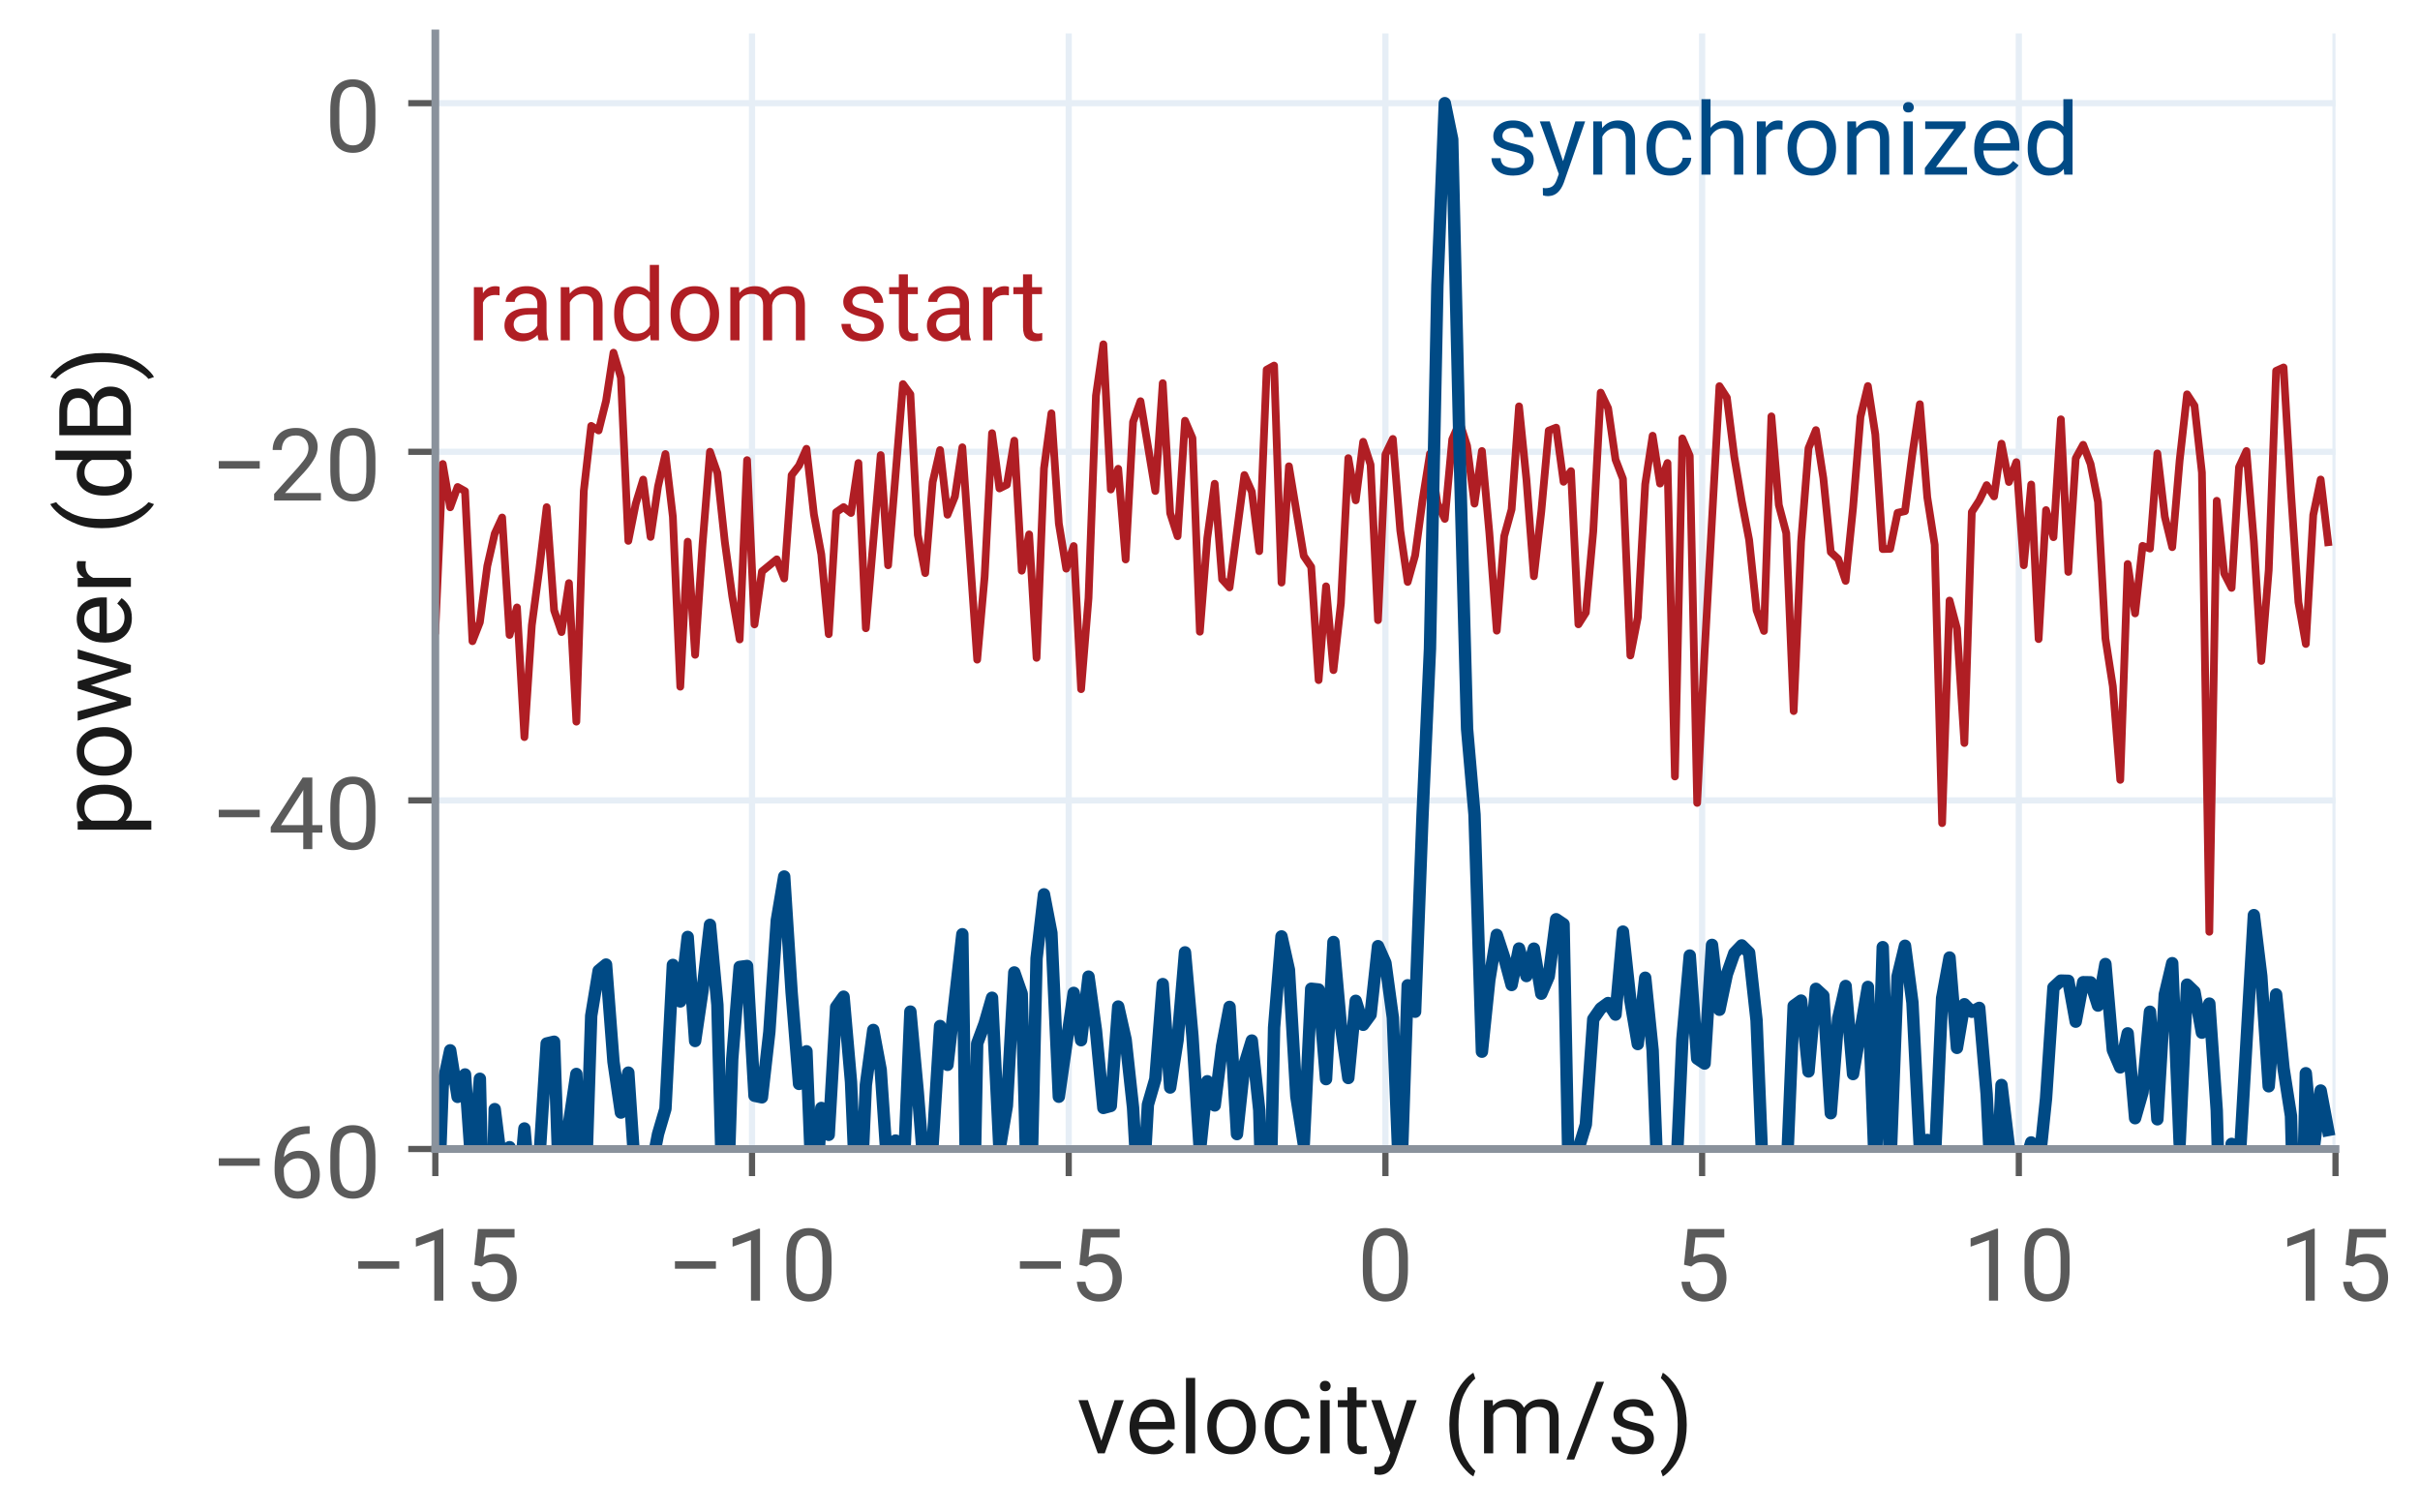
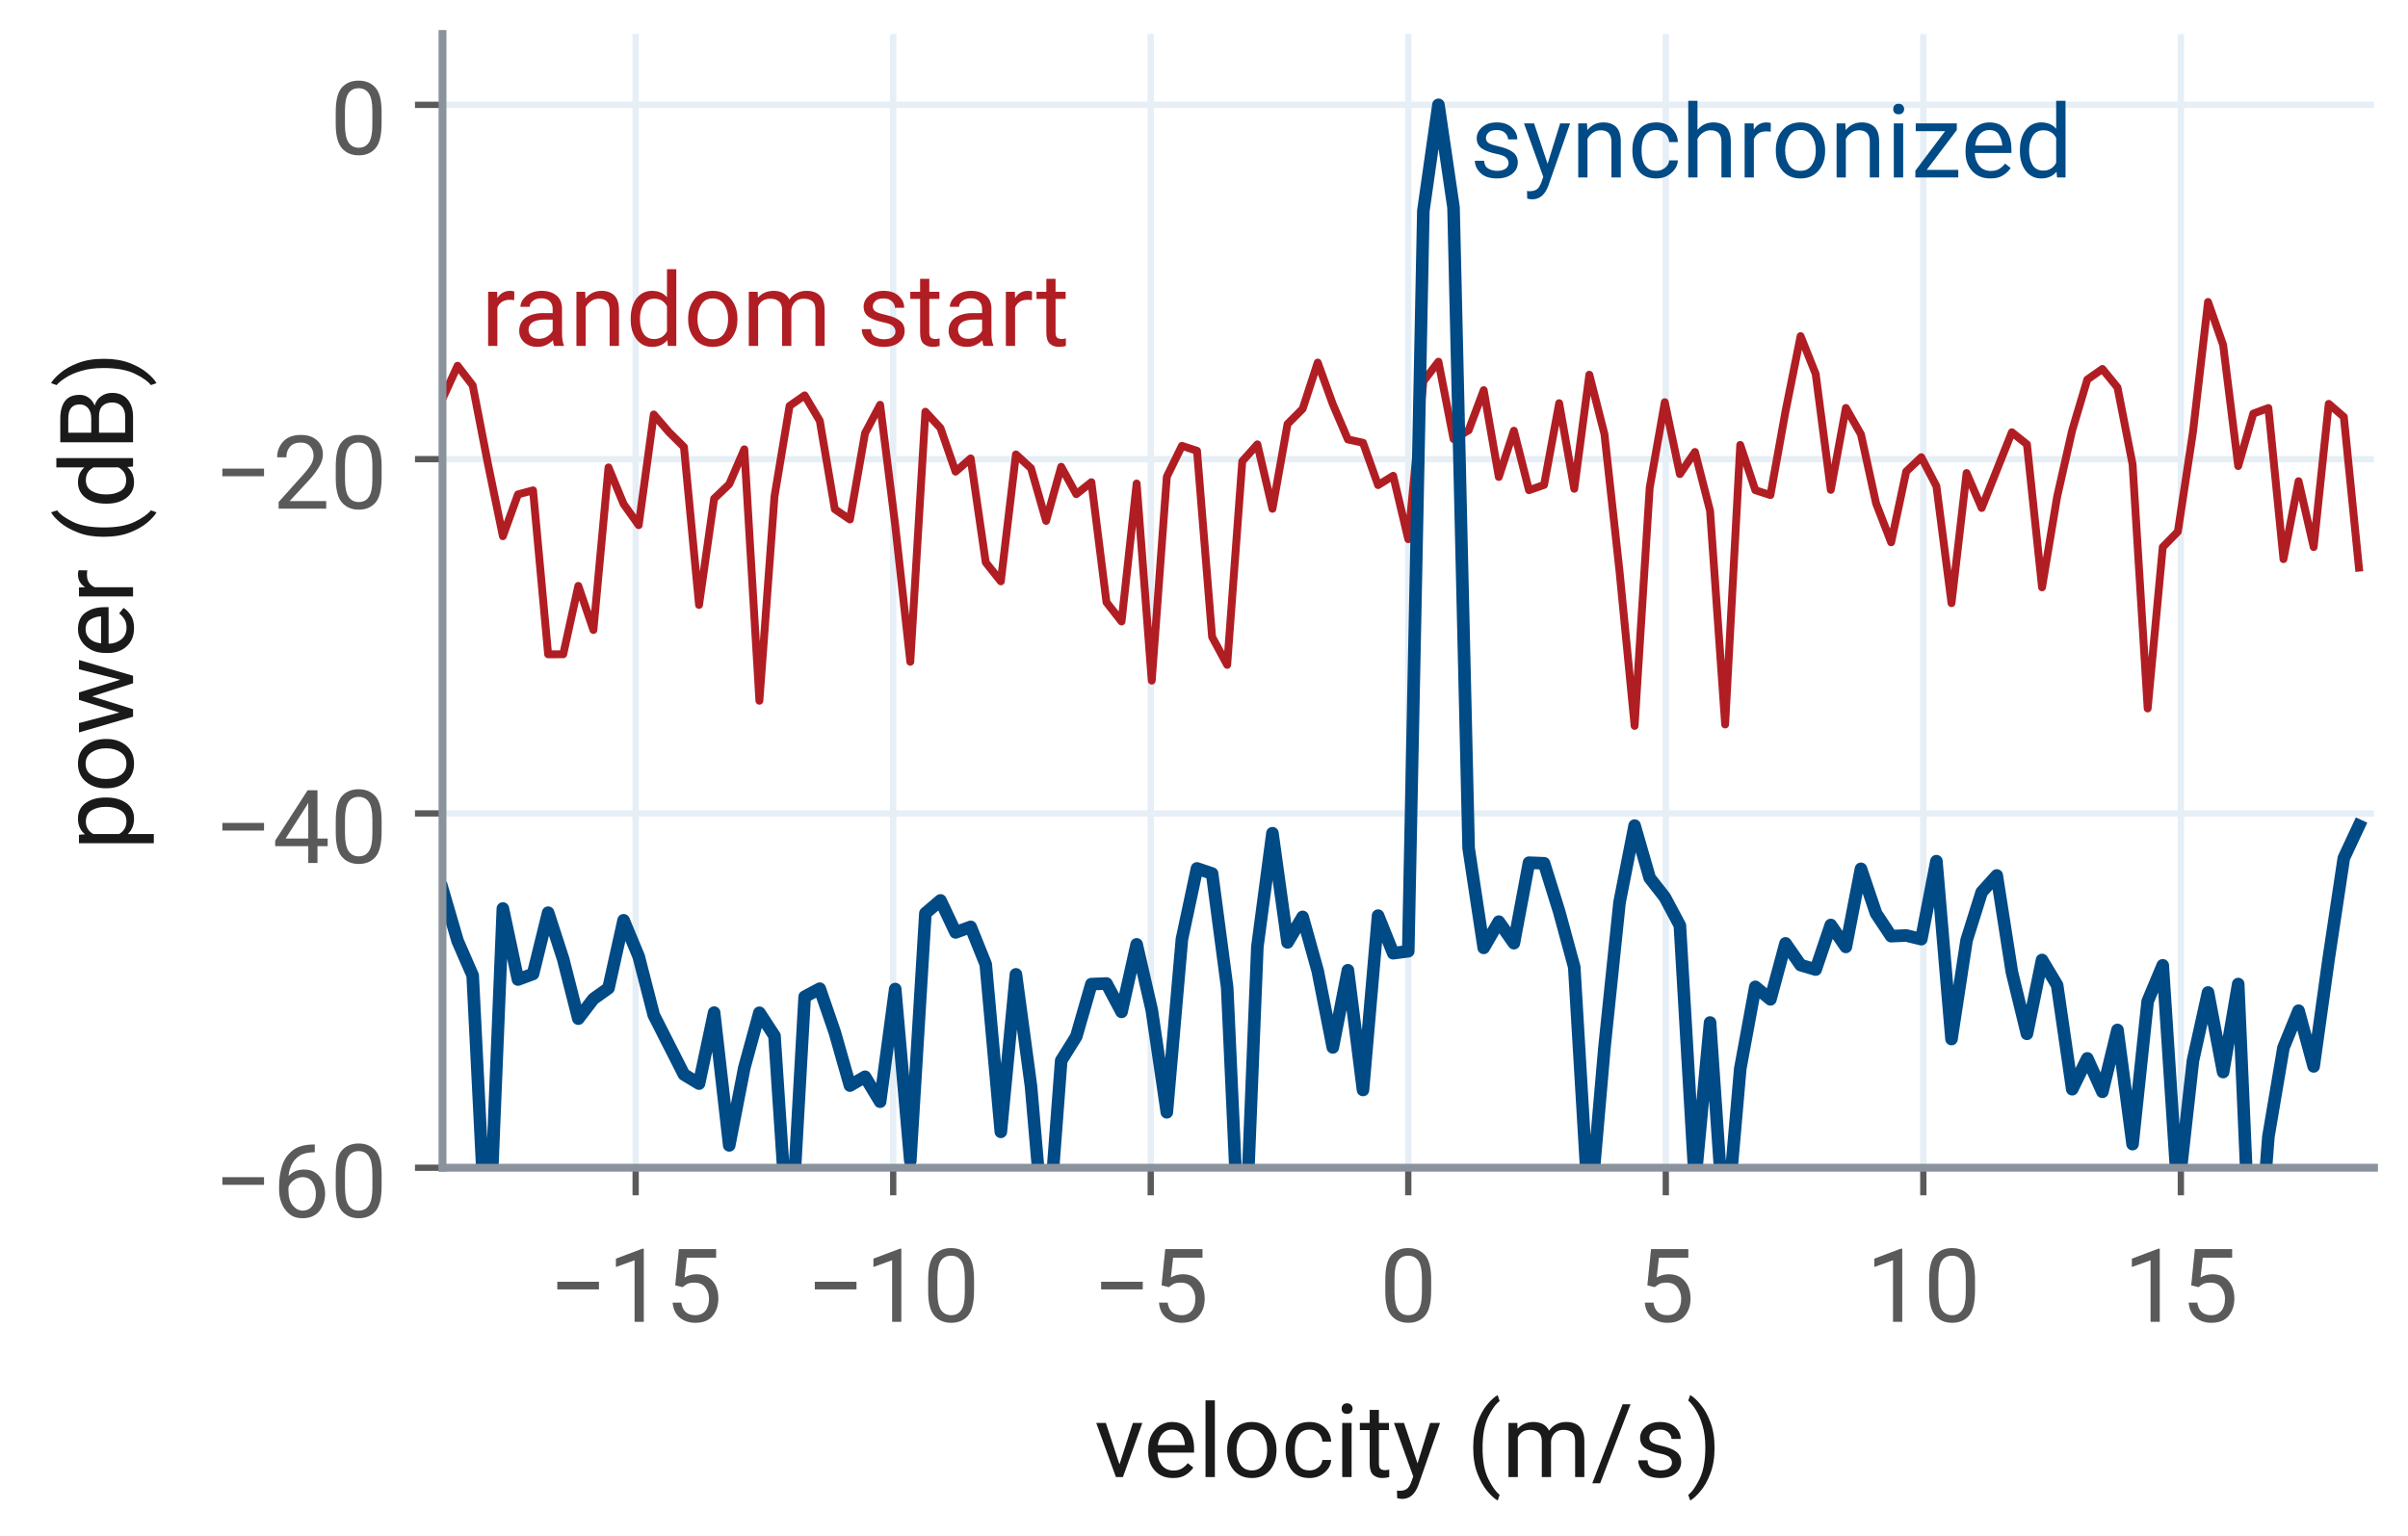
- <svg xmlns="http://www.w3.org/2000/svg" xmlns:xlink="http://www.w3.org/1999/xlink" width="312.685pt" height="195.243pt" viewBox="0 0 312.685 195.243" version="1.1">
+ <svg xmlns="http://www.w3.org/2000/svg" xmlns:xlink="http://www.w3.org/1999/xlink" width="306.089pt" height="195.243pt" viewBox="0 0 306.089 195.243" version="1.1">
  <defs>
    <style type="text/css">*{stroke-linejoin: round; stroke-linecap: butt}</style>
  </defs>
  <g id="figure_1">
    <g id="patch_1">
-       <path d="M 0 195.243  L 312.685 195.243  L 312.685 0  L 0 0  L 0 195.243  z " style="fill: none" />
+       <path d="M 0 195.243  L 306.089 195.243  L 306.089 0  L 0 0  L 0 195.243  z " style="fill: none" />
    </g>
    <g id="axes_1">
      <g id="patch_2">
        <path d="M 56.249 148.464  L 301.769 148.464  L 301.769 4.32  L 56.249 4.32  L 56.249 148.464  z " style="fill: none" />
      </g>
      <g id="matplotlib.axis_1">
        <g id="xtick_1">
          <g id="line2d_1">
-             <path d="M 56.249 148.464  L 56.249 4.32  " clip-path="url(#p318aedca63)" style="fill: none; stroke: #e6eef6; stroke-width: 0.8; stroke-linecap: square" />
+             <path d="M 80.801 148.464  L 80.801 4.32  " clip-path="url(#p318aedca63)" style="fill: none; stroke: #e6eef6; stroke-width: 0.8; stroke-linecap: square" />
          </g>
          <g id="line2d_2">
            <defs>
              <path id="m405a072fb2" d="M 0 0  L 0 3.5  " style="stroke: #5a5a5a; stroke-width: 0.8" />
            </defs>
            <g>
-               <use xlink:href="#m405a072fb2" x="56.249" y="148.464" style="fill: #5a5a5a; stroke: #5a5a5a; stroke-width: 0.8" />
+               <use xlink:href="#m405a072fb2" x="80.801" y="148.464" style="fill: #5a5a5a; stroke: #5a5a5a; stroke-width: 0.8" />
            </g>
          </g>
          <g id="text_1">
-             <text style="font-size: 13px; font-family:'Source Sans Pro', 'Segoe UI', Roboto, Helvetica, Arial, sans-serif; text-anchor: middle; fill: #5a5a5a" x="56.249" y="168.058" transform="rotate(-0 56.24918 168.0577)">−15</text>
+             <text style="font-size: 13px; font-family:'Source Sans Pro', 'Segoe UI', Roboto, Helvetica, Arial, sans-serif; text-anchor: middle; fill: #5a5a5a" x="80.801" y="168.058" transform="rotate(-0 80.80118 168.0577)">−15</text>
          </g>
        </g>
        <g id="xtick_2">
          <g id="line2d_3">
-             <path d="M 97.169 148.464  L 97.169 4.32  " clip-path="url(#p318aedca63)" style="fill: none; stroke: #e6eef6; stroke-width: 0.8; stroke-linecap: square" />
+             <path d="M 113.537 148.464  L 113.537 4.32  " clip-path="url(#p318aedca63)" style="fill: none; stroke: #e6eef6; stroke-width: 0.8; stroke-linecap: square" />
          </g>
          <g id="line2d_4">
            <g>
-               <use xlink:href="#m405a072fb2" x="97.169" y="148.464" style="fill: #5a5a5a; stroke: #5a5a5a; stroke-width: 0.8" />
+               <use xlink:href="#m405a072fb2" x="113.537" y="148.464" style="fill: #5a5a5a; stroke: #5a5a5a; stroke-width: 0.8" />
            </g>
          </g>
          <g id="text_2">
-             <text style="font-size: 13px; font-family:'Source Sans Pro', 'Segoe UI', Roboto, Helvetica, Arial, sans-serif; text-anchor: middle; fill: #5a5a5a" x="97.169" y="168.058" transform="rotate(-0 97.16918 168.0577)">−10</text>
+             <text style="font-size: 13px; font-family:'Source Sans Pro', 'Segoe UI', Roboto, Helvetica, Arial, sans-serif; text-anchor: middle; fill: #5a5a5a" x="113.537" y="168.058" transform="rotate(-0 113.5372 168.0577)">−10</text>
          </g>
        </g>
        <g id="xtick_3">
          <g id="line2d_5">
-             <path d="M 138.089 148.464  L 138.089 4.32  " clip-path="url(#p318aedca63)" style="fill: none; stroke: #e6eef6; stroke-width: 0.8; stroke-linecap: square" />
+             <path d="M 146.273 148.464  L 146.273 4.32  " clip-path="url(#p318aedca63)" style="fill: none; stroke: #e6eef6; stroke-width: 0.8; stroke-linecap: square" />
          </g>
          <g id="line2d_6">
            <g>
-               <use xlink:href="#m405a072fb2" x="138.089" y="148.464" style="fill: #5a5a5a; stroke: #5a5a5a; stroke-width: 0.8" />
+               <use xlink:href="#m405a072fb2" x="146.273" y="148.464" style="fill: #5a5a5a; stroke: #5a5a5a; stroke-width: 0.8" />
            </g>
          </g>
          <g id="text_3">
-             <text style="font-size: 13px; font-family:'Source Sans Pro', 'Segoe UI', Roboto, Helvetica, Arial, sans-serif; text-anchor: middle; fill: #5a5a5a" x="138.089" y="168.058" transform="rotate(-0 138.0892 168.0577)">−5</text>
+             <text style="font-size: 13px; font-family:'Source Sans Pro', 'Segoe UI', Roboto, Helvetica, Arial, sans-serif; text-anchor: middle; fill: #5a5a5a" x="146.273" y="168.058" transform="rotate(-0 146.2732 168.0577)">−5</text>
          </g>
        </g>
        <g id="xtick_4">
          <g id="line2d_7">
            <path d="M 179.009 148.464  L 179.009 4.32  " clip-path="url(#p318aedca63)" style="fill: none; stroke: #e6eef6; stroke-width: 0.8; stroke-linecap: square" />
          </g>
          <g id="line2d_8">
            <g>
              <use xlink:href="#m405a072fb2" x="179.009" y="148.464" style="fill: #5a5a5a; stroke: #5a5a5a; stroke-width: 0.8" />
            </g>
          </g>
          <g id="text_4">
            <text style="font-size: 13px; font-family:'Source Sans Pro', 'Segoe UI', Roboto, Helvetica, Arial, sans-serif; text-anchor: middle; fill: #5a5a5a" x="179.009" y="168.058" transform="rotate(-0 179.0092 168.0577)">0</text>
          </g>
        </g>
        <g id="xtick_5">
          <g id="line2d_9">
-             <path d="M 219.929 148.464  L 219.929 4.32  " clip-path="url(#p318aedca63)" style="fill: none; stroke: #e6eef6; stroke-width: 0.8; stroke-linecap: square" />
+             <path d="M 211.745 148.464  L 211.745 4.32  " clip-path="url(#p318aedca63)" style="fill: none; stroke: #e6eef6; stroke-width: 0.8; stroke-linecap: square" />
          </g>
          <g id="line2d_10">
            <g>
-               <use xlink:href="#m405a072fb2" x="219.929" y="148.464" style="fill: #5a5a5a; stroke: #5a5a5a; stroke-width: 0.8" />
+               <use xlink:href="#m405a072fb2" x="211.745" y="148.464" style="fill: #5a5a5a; stroke: #5a5a5a; stroke-width: 0.8" />
            </g>
          </g>
          <g id="text_5">
-             <text style="font-size: 13px; font-family:'Source Sans Pro', 'Segoe UI', Roboto, Helvetica, Arial, sans-serif; text-anchor: middle; fill: #5a5a5a" x="219.929" y="168.058" transform="rotate(-0 219.9292 168.0577)">5</text>
+             <text style="font-size: 13px; font-family:'Source Sans Pro', 'Segoe UI', Roboto, Helvetica, Arial, sans-serif; text-anchor: middle; fill: #5a5a5a" x="211.745" y="168.058" transform="rotate(-0 211.7452 168.0577)">5</text>
          </g>
        </g>
        <g id="xtick_6">
          <g id="line2d_11">
-             <path d="M 260.849 148.464  L 260.849 4.32  " clip-path="url(#p318aedca63)" style="fill: none; stroke: #e6eef6; stroke-width: 0.8; stroke-linecap: square" />
+             <path d="M 244.481 148.464  L 244.481 4.32  " clip-path="url(#p318aedca63)" style="fill: none; stroke: #e6eef6; stroke-width: 0.8; stroke-linecap: square" />
          </g>
          <g id="line2d_12">
            <g>
-               <use xlink:href="#m405a072fb2" x="260.849" y="148.464" style="fill: #5a5a5a; stroke: #5a5a5a; stroke-width: 0.8" />
+               <use xlink:href="#m405a072fb2" x="244.481" y="148.464" style="fill: #5a5a5a; stroke: #5a5a5a; stroke-width: 0.8" />
            </g>
          </g>
          <g id="text_6">
-             <text style="font-size: 13px; font-family:'Source Sans Pro', 'Segoe UI', Roboto, Helvetica, Arial, sans-serif; text-anchor: middle; fill: #5a5a5a" x="260.849" y="168.058" transform="rotate(-0 260.8492 168.0577)">10</text>
+             <text style="font-size: 13px; font-family:'Source Sans Pro', 'Segoe UI', Roboto, Helvetica, Arial, sans-serif; text-anchor: middle; fill: #5a5a5a" x="244.481" y="168.058" transform="rotate(-0 244.4812 168.0577)">10</text>
          </g>
        </g>
        <g id="xtick_7">
          <g id="line2d_13">
-             <path d="M 301.769 148.464  L 301.769 4.32  " clip-path="url(#p318aedca63)" style="fill: none; stroke: #e6eef6; stroke-width: 0.8; stroke-linecap: square" />
+             <path d="M 277.217 148.464  L 277.217 4.32  " clip-path="url(#p318aedca63)" style="fill: none; stroke: #e6eef6; stroke-width: 0.8; stroke-linecap: square" />
          </g>
          <g id="line2d_14">
            <g>
-               <use xlink:href="#m405a072fb2" x="301.769" y="148.464" style="fill: #5a5a5a; stroke: #5a5a5a; stroke-width: 0.8" />
+               <use xlink:href="#m405a072fb2" x="277.217" y="148.464" style="fill: #5a5a5a; stroke: #5a5a5a; stroke-width: 0.8" />
            </g>
          </g>
          <g id="text_7">
-             <text style="font-size: 13px; font-family:'Source Sans Pro', 'Segoe UI', Roboto, Helvetica, Arial, sans-serif; text-anchor: middle; fill: #5a5a5a" x="301.769" y="168.058" transform="rotate(-0 301.7692 168.0577)">15</text>
+             <text style="font-size: 13px; font-family:'Source Sans Pro', 'Segoe UI', Roboto, Helvetica, Arial, sans-serif; text-anchor: middle; fill: #5a5a5a" x="277.217" y="168.058" transform="rotate(-0 277.2172 168.0577)">15</text>
          </g>
        </g>
        <g id="text_8">
          <text style="font-size: 13px; font-family:'Source Sans Pro', 'Segoe UI', Roboto, Helvetica, Arial, sans-serif; text-anchor: middle; fill: #1a1a1a" x="179.009" y="187.787" transform="rotate(-0 179.0092 187.7872)">velocity (m/s)</text>
        </g>
      </g>
      <g id="matplotlib.axis_2">
        <g id="ytick_1">
          <g id="line2d_15">
            <path d="M 56.249 148.464  L 301.769 148.464  " clip-path="url(#p318aedca63)" style="fill: none; stroke: #e6eef6; stroke-width: 0.8; stroke-linecap: square" />
          </g>
          <g id="line2d_16">
            <defs>
              <path id="md067f53c7d" d="M 0 0  L -3.5 0  " style="stroke: #5a5a5a; stroke-width: 0.8" />
            </defs>
            <g>
              <use xlink:href="#md067f53c7d" x="56.249" y="148.464" style="fill: #5a5a5a; stroke: #5a5a5a; stroke-width: 0.8" />
            </g>
          </g>
          <g id="text_9">
            <text style="font-size: 13px; font-family:'Source Sans Pro', 'Segoe UI', Roboto, Helvetica, Arial, sans-serif; text-anchor: end; fill: #5a5a5a" x="49.249" y="154.761" transform="rotate(-0 49.24918 154.7609)">−60</text>
          </g>
        </g>
        <g id="ytick_2">
          <g id="line2d_17">
            <path d="M 56.249 103.419  L 301.769 103.419  " clip-path="url(#p318aedca63)" style="fill: none; stroke: #e6eef6; stroke-width: 0.8; stroke-linecap: square" />
          </g>
          <g id="line2d_18">
            <g>
              <use xlink:href="#md067f53c7d" x="56.249" y="103.419" style="fill: #5a5a5a; stroke: #5a5a5a; stroke-width: 0.8" />
            </g>
          </g>
          <g id="text_10">
            <text style="font-size: 13px; font-family:'Source Sans Pro', 'Segoe UI', Roboto, Helvetica, Arial, sans-serif; text-anchor: end; fill: #5a5a5a" x="49.249" y="109.716" transform="rotate(-0 49.24918 109.7159)">−40</text>
          </g>
        </g>
        <g id="ytick_3">
          <g id="line2d_19">
            <path d="M 56.249 58.374  L 301.769 58.374  " clip-path="url(#p318aedca63)" style="fill: none; stroke: #e6eef6; stroke-width: 0.8; stroke-linecap: square" />
          </g>
          <g id="line2d_20">
            <g>
              <use xlink:href="#md067f53c7d" x="56.249" y="58.374" style="fill: #5a5a5a; stroke: #5a5a5a; stroke-width: 0.8" />
            </g>
          </g>
          <g id="text_11">
            <text style="font-size: 13px; font-family:'Source Sans Pro', 'Segoe UI', Roboto, Helvetica, Arial, sans-serif; text-anchor: end; fill: #5a5a5a" x="49.249" y="64.671" transform="rotate(-0 49.24918 64.67087)">−20</text>
          </g>
        </g>
        <g id="ytick_4">
          <g id="line2d_21">
            <path d="M 56.249 13.329  L 301.769 13.329  " clip-path="url(#p318aedca63)" style="fill: none; stroke: #e6eef6; stroke-width: 0.8; stroke-linecap: square" />
          </g>
          <g id="line2d_22">
            <g>
              <use xlink:href="#md067f53c7d" x="56.249" y="13.329" style="fill: #5a5a5a; stroke: #5a5a5a; stroke-width: 0.8" />
            </g>
          </g>
          <g id="text_12">
            <text style="font-size: 13px; font-family:'Source Sans Pro', 'Segoe UI', Roboto, Helvetica, Arial, sans-serif; text-anchor: end; fill: #5a5a5a" x="49.249" y="19.626" transform="rotate(-0 49.24918 19.62588)">0</text>
          </g>
        </g>
        <g id="text_13">
          <text style="font-size: 13px; font-family:'Source Sans Pro', 'Segoe UI', Roboto, Helvetica, Arial, sans-serif; text-anchor: middle; fill: #1a1a1a" x="16.914" y="76.392" transform="rotate(-90 16.91375 76.392)">power (dB)</text>
        </g>
      </g>
      <g id="line2d_23">
-         <path d="M 56.249 81.457  L 57.208 59.951  L 58.167 65.551  L 59.126 62.922  L 60.085 63.462  L 61.044 82.853  L 62.004 80.403  L 62.963 73.134  L 63.922 68.952  L 64.881 66.866  L 65.84 82.045  L 66.799 78.487  L 67.758 95.242  L 68.717 80.783  L 69.676 73.587  L 70.635 65.529  L 71.594 78.856  L 72.553 81.672  L 73.512 75.344  L 74.471 93.246  L 75.43 63.443  L 76.389 55.029  L 77.349 55.623  L 78.308 51.797  L 79.267 45.569  L 80.226 48.787  L 81.185 69.889  L 82.144 65.097  L 83.103 61.967  L 84.062 69.376  L 85.021 62.863  L 85.98 58.666  L 86.939 66.763  L 87.898 88.731  L 88.857 69.992  L 89.816 84.608  L 90.775 70.316  L 91.734 58.369  L 92.694 61.12  L 93.653 70.008  L 94.612 77.045  L 95.571 82.624  L 96.53 59.451  L 97.489 80.68  L 98.448 73.84  L 100.366 72.271  L 101.325 74.748  L 102.284 61.392  L 103.243 60.148  L 104.202 57.988  L 105.161 66.432  L 106.12 71.618  L 107.079 81.942  L 108.039 66.183  L 108.998 65.522  L 109.957 66.283  L 110.916 59.828  L 111.875 81.18  L 113.793 58.802  L 114.752 73.041  L 116.67 49.629  L 117.629 50.946  L 118.588 69.111  L 119.547 74.052  L 120.506 62.298  L 121.465 58.147  L 122.424 66.511  L 123.384 64.16  L 124.343 57.793  L 126.261 85.239  L 127.22 74.545  L 128.179 55.971  L 129.138 63.113  L 130.097 62.631  L 131.056 56.935  L 132.015 73.743  L 132.974 69.048  L 133.933 85.002  L 134.892 60.533  L 135.851 53.405  L 136.81 67.637  L 137.769 73.477  L 138.729 70.555  L 139.688 89.051  L 140.647 77.284  L 141.606 51.128  L 142.565 44.487  L 143.524 63.248  L 144.483 60.568  L 145.442 72.29  L 146.401 54.511  L 147.36 51.839  L 149.278 63.444  L 150.237 49.507  L 151.196 66.305  L 152.155 69.285  L 153.114 54.36  L 154.074 56.602  L 155.033 81.628  L 155.992 69.51  L 156.951 62.505  L 157.91 74.854  L 158.869 75.905  L 160.787 61.379  L 161.746 63.541  L 162.705 71.217  L 163.664 47.768  L 164.623 47.236  L 165.582 75.278  L 166.541 60.246  L 168.459 71.836  L 169.419 73.249  L 170.378 87.877  L 171.337 75.758  L 172.296 86.589  L 173.255 77.98  L 174.214 59.195  L 175.173 64.65  L 176.132 57.081  L 177.091 60.042  L 178.05 80.132  L 179.009 58.718  L 179.968 56.715  L 180.927 68.551  L 181.886 75.194  L 182.845 71.775  L 183.804 64.645  L 184.764 58.622  L 185.723 65.04  L 186.682 67.047  L 187.641 56.773  L 188.6 54.582  L 189.559 57.599  L 190.518 65.077  L 191.477 58.274  L 192.436 68.844  L 193.395 81.492  L 194.354 69.288  L 195.313 65.814  L 196.272 52.507  L 197.231 61.967  L 198.19 74.459  L 199.149 66.092  L 200.109 55.64  L 201.068 55.256  L 202.027 62.254  L 202.986 60.873  L 203.945 80.671  L 204.904 79.155  L 205.863 68.661  L 206.822 50.731  L 207.781 52.747  L 208.74 59.384  L 209.699 61.871  L 210.658 84.698  L 211.617 79.78  L 212.576 62.565  L 213.535 56.298  L 214.494 62.483  L 215.454 59.823  L 216.413 100.333  L 217.372 56.648  L 218.331 58.897  L 219.29 103.746  L 220.249 84.259  L 222.167 49.895  L 223.126 51.376  L 224.085 59.003  L 225.044 64.748  L 226.003 69.76  L 226.962 78.85  L 227.921 81.528  L 228.88 53.799  L 229.839 65.248  L 230.799 68.881  L 231.758 91.879  L 232.717 70.009  L 233.676 57.905  L 234.635 55.574  L 235.594 61.791  L 236.553 71.335  L 237.512 72.23  L 238.471 75.057  L 239.43 65.625  L 240.389 53.86  L 241.348 49.88  L 242.307 56.127  L 243.266 70.946  L 244.225 70.919  L 245.184 66.258  L 246.144 66.047  L 247.103 58.602  L 248.062 52.226  L 249.021 64.25  L 249.98 70.395  L 250.939 106.359  L 251.898 77.598  L 252.857 81.215  L 253.816 96.01  L 254.775 66.158  L 255.734 64.677  L 256.693 62.682  L 257.652 64.143  L 258.611 57.325  L 259.57 62.281  L 260.529 59.716  L 261.489 73.037  L 262.448 62.603  L 263.407 82.577  L 264.366 65.909  L 265.325 69.414  L 266.284 54.18  L 267.243 73.898  L 268.202 59.215  L 269.161 57.47  L 270.12 59.946  L 271.079 64.859  L 272.038 82.502  L 272.997 88.675  L 273.956 100.767  L 274.915 72.875  L 275.874 79.259  L 276.834 70.532  L 277.793 70.882  L 278.752 58.587  L 279.711 66.766  L 280.67 70.699  L 281.629 59.492  L 282.588 50.948  L 283.547 52.421  L 284.506 61.054  L 285.465 120.4  L 286.424 64.706  L 287.383 74.092  L 288.342 75.961  L 289.301 60.353  L 290.26 58.278  L 291.219 69.973  L 292.179 85.402  L 293.138 73.684  L 294.097 47.915  L 295.056 47.477  L 296.015 63.639  L 296.974 77.806  L 297.933 83.207  L 298.892 66.541  L 299.851 61.957  L 300.81 70.059  L 300.81 70.059  " clip-path="url(#p318aedca63)" style="fill: none; stroke: #b01e24; stroke-linecap: square" />
+         <path d="M 56.249 50.696  L 58.167 46.5  L 60.085 48.994  L 62.004 58.879  L 63.922 68.172  L 65.84 62.857  L 67.758 62.342  L 69.676 83.189  L 71.594 83.182  L 73.512 74.487  L 75.43 80.097  L 77.349 59.428  L 79.267 64.078  L 81.185 66.769  L 83.103 52.696  L 85.021 54.926  L 86.939 56.829  L 88.857 76.91  L 90.775 63.395  L 92.694 61.559  L 94.612 57.122  L 96.53 89.093  L 98.448 63.113  L 100.366 51.604  L 102.284 50.265  L 104.202 53.489  L 106.12 64.745  L 108.039 66.047  L 109.957 55.078  L 111.875 51.465  L 113.793 66.767  L 115.711 84.139  L 117.629 52.347  L 119.547 54.423  L 121.465 59.964  L 123.384 58.282  L 125.302 71.504  L 127.22 73.912  L 129.138 57.775  L 131.056 59.534  L 132.974 66.229  L 134.892 59.343  L 136.81 62.826  L 138.729 61.305  L 140.647 76.571  L 142.565 79.016  L 144.483 61.472  L 146.401 86.532  L 148.319 60.609  L 150.237 56.685  L 152.155 57.314  L 154.074 80.974  L 155.992 84.531  L 157.91 58.646  L 159.828 56.494  L 161.746 64.691  L 163.664 53.907  L 165.582 51.982  L 167.5 46.097  L 169.419 51.392  L 171.337 55.871  L 173.255 56.29  L 175.173 61.676  L 177.091 60.49  L 179.009 68.551  L 180.927 48.484  L 182.845 45.984  L 184.764 55.82  L 186.682 54.709  L 188.6 49.603  L 190.518 60.646  L 192.436 54.761  L 194.354 62.323  L 196.272 61.65  L 198.19 51.263  L 200.109 62.143  L 202.027 47.641  L 203.945 55.19  L 205.863 72.636  L 207.781 92.29  L 209.699 61.998  L 211.617 51.135  L 213.535 60.275  L 215.454 57.463  L 217.372 64.948  L 219.29 92.109  L 221.208 56.563  L 223.126 62.322  L 225.044 62.944  L 226.962 52.296  L 228.88 42.735  L 230.799 47.547  L 232.717 62.279  L 234.635 51.862  L 236.553 55.218  L 238.471 63.99  L 240.389 68.949  L 242.307 59.943  L 244.225 58.129  L 246.144 61.81  L 248.062 76.683  L 249.98 60.143  L 251.898 64.586  L 255.734 54.959  L 257.652 56.489  L 259.57 74.674  L 261.489 63.156  L 263.407 54.691  L 265.325 48.258  L 267.243 46.908  L 269.161 49.26  L 271.079 59.037  L 272.997 90.07  L 274.915 69.557  L 276.834 67.592  L 278.752 54.953  L 280.67 38.39  L 282.588 43.851  L 284.506 59.252  L 286.424 52.586  L 288.342 51.876  L 290.26 71.086  L 292.179 61.179  L 294.097 69.555  L 296.015 51.343  L 297.933 53.004  L 299.851 72.17  L 299.851 72.17  " clip-path="url(#p318aedca63)" style="fill: none; stroke: #b01e24; stroke-linecap: square" />
      </g>
      <g id="line2d_24">
-         <path d="M 56.249 165.747  L 57.208 140.204  L 58.167 135.712  L 59.126 141.728  L 60.085 138.828  L 61.044 152.486  L 62.004 139.387  L 62.963 180.781  L 63.922 143.309  L 64.881 150.969  L 65.84 148.227  L 66.799 156.858  L 67.758 145.809  L 68.717 156.788  L 69.676 149.969  L 70.635 134.828  L 71.594 134.599  L 72.553 162.207  L 73.512 145.2  L 74.471 138.766  L 75.43 160.776  L 76.389 131.247  L 77.349 125.424  L 78.308 124.631  L 79.267 137.188  L 80.226 143.758  L 81.185 138.592  L 82.144 152.893  L 83.103 155.44  L 84.062 151.482  L 85.021 146.539  L 85.98 143.275  L 86.939 124.677  L 87.898 129.396  L 88.857 121.062  L 89.816 134.509  L 90.775 127.97  L 91.734 119.498  L 92.694 129.843  L 93.653 166.061  L 94.612 136.831  L 95.571 124.938  L 96.53 124.814  L 97.489 141.584  L 98.448 141.787  L 99.407 133.329  L 100.366 118.928  L 101.325 113.254  L 102.284 128.231  L 103.243 140.053  L 104.202 135.837  L 105.161 159.708  L 106.12 143.16  L 107.079 146.63  L 108.039 130.122  L 108.998 128.781  L 109.957 139.785  L 110.916 162.081  L 111.875 140.203  L 112.834 133.08  L 113.793 138.218  L 114.752 152.312  L 115.711 147.369  L 116.67 153.602  L 117.629 130.707  L 118.588 141.129  L 119.547 153.142  L 120.506 147.864  L 121.465 132.569  L 122.424 137.588  L 124.343 120.71  L 125.302 183.71  L 126.261 134.826  L 127.22 132.248  L 128.179 128.919  L 129.138 148.592  L 130.097 142.884  L 131.056 125.649  L 132.015 128.394  L 132.974 164.699  L 133.933 123.833  L 134.892 115.555  L 135.851 120.547  L 136.81 141.711  L 138.729 128.29  L 139.688 134.407  L 140.647 126.188  L 141.606 133.116  L 142.565 143.157  L 143.524 142.899  L 144.483 130.053  L 145.442 134.321  L 146.401 143.147  L 147.36 159.786  L 148.319 142.729  L 149.278 139.43  L 150.237 127.153  L 151.196 140.519  L 152.155 134.39  L 153.114 123.055  L 154.074 133.856  L 155.033 148.832  L 155.992 139.709  L 156.951 142.835  L 157.91 135.153  L 158.869 130.101  L 159.828 146.539  L 160.787 137.579  L 161.746 134.448  L 162.705 143.446  L 163.664 176.689  L 164.623 132.773  L 165.582 120.994  L 166.541 125.303  L 167.5 141.689  L 168.459 147.837  L 169.419 127.753  L 170.378 127.853  L 171.337 139.435  L 172.296 121.715  L 173.255 132.545  L 174.214 139.29  L 175.173 129.315  L 176.132 132.414  L 177.091 131.102  L 178.05 122.252  L 179.009 124.417  L 179.968 131.478  L 180.927 155.808  L 181.886 127.309  L 182.845 130.727  L 183.804 105.323  L 184.764 83.825  L 185.723 36.895  L 186.682 13.329  L 187.641 18.002  L 188.6 58.519  L 189.559 94.173  L 190.518 105.24  L 191.477 135.892  L 192.436 126.613  L 193.395 120.797  L 194.354 123.715  L 195.313 127.273  L 196.272 122.555  L 197.231 126.115  L 198.19 122.571  L 199.149 128.397  L 200.109 126.16  L 201.068 118.775  L 202.027 119.422  L 202.986 166.919  L 203.945 148.472  L 204.904 145.296  L 205.863 131.681  L 206.822 130.302  L 207.781 129.601  L 208.74 131.096  L 209.699 120.373  L 210.658 129.273  L 211.617 134.903  L 212.576 126.33  L 213.535 135.725  L 214.494 160.59  L 215.454 161.555  L 216.413 155.633  L 217.372 134.342  L 218.331 123.466  L 219.29 136.779  L 220.249 137.42  L 221.208 122.088  L 222.167 130.473  L 223.126 125.887  L 224.085 123.161  L 225.044 122.156  L 226.003 123.1  L 226.962 131.838  L 227.921 155.546  L 228.88 169.268  L 229.839 170.777  L 230.799 152.949  L 231.758 129.97  L 232.717 129.285  L 233.676 138.443  L 234.635 127.768  L 235.594 128.651  L 236.553 143.84  L 237.512 131.572  L 238.471 127.398  L 239.43 138.781  L 241.348 127.518  L 242.307 152.629  L 243.266 122.381  L 244.225 151.364  L 245.184 126.151  L 246.144 122.2  L 247.103 129.544  L 248.062 148.447  L 249.021 147.291  L 249.98 150.273  L 250.939 128.958  L 251.898 123.722  L 252.857 135.397  L 253.816 129.756  L 254.775 130.736  L 255.734 130.228  L 256.693 141.39  L 257.652 160.701  L 258.611 140.191  L 259.57 148.199  L 260.529 151.633  L 261.489 150.931  L 262.448 147.613  L 263.407 151.144  L 264.366 141.931  L 265.325 127.585  L 266.284 126.702  L 267.243 126.73  L 268.202 132.01  L 269.161 126.91  L 270.12 126.925  L 271.079 129.932  L 272.038 124.56  L 272.997 135.676  L 273.956 137.915  L 274.915 133.519  L 275.874 144.484  L 276.834 141.132  L 277.793 130.725  L 278.752 144.625  L 279.711 128.485  L 280.67 124.45  L 281.629 147.769  L 282.588 127.224  L 283.547 128.144  L 284.506 133.431  L 285.465 129.675  L 286.424 143.486  L 287.383 178.168  L 288.342 147.803  L 289.301 151.258  L 291.219 118.243  L 292.179 126.11  L 293.138 140.362  L 294.097 128.487  L 295.056 138.055  L 296.015 144.197  L 296.974 178.946  L 297.933 138.669  L 298.892 149.013  L 299.851 140.907  L 300.81 146.011  L 300.81 146.011  " clip-path="url(#p318aedca63)" style="fill: none; stroke: #004a85; stroke-width: 1.6; stroke-linecap: square" />
+         <path d="M 56.249 113.06  L 58.167 119.628  L 60.085 124.021  L 62.004 162.398  L 63.922 115.504  L 65.84 124.536  L 67.758 123.825  L 69.676 116.038  L 71.594 121.962  L 73.512 129.51  L 75.43 127  L 77.349 125.632  L 79.267 117.002  L 81.185 121.603  L 83.103 129.058  L 86.939 136.611  L 88.857 137.768  L 90.775 128.742  L 92.694 145.622  L 94.612 135.757  L 96.53 128.762  L 98.448 131.699  L 100.366 160.621  L 102.284 126.723  L 104.202 125.7  L 106.12 131.271  L 108.039 138.016  L 109.957 136.897  L 111.875 140.068  L 113.793 125.747  L 115.711 147.6  L 117.629 116.114  L 119.547 114.477  L 121.465 118.543  L 123.384 117.841  L 125.302 122.606  L 127.22 143.9  L 129.138 123.879  L 131.056 138.126  L 132.974 160.272  L 134.892 134.846  L 136.81 131.773  L 138.729 125.118  L 140.647 125.04  L 142.565 128.647  L 144.483 120.063  L 146.401 128.395  L 148.319 141.416  L 150.237 119.402  L 152.155 110.411  L 154.074 111.058  L 155.992 125.565  L 157.91 167.697  L 159.828 120.367  L 161.746 105.937  L 163.664 119.817  L 165.582 116.574  L 167.5 123.447  L 169.419 133.166  L 171.337 123.356  L 173.255 138.576  L 175.173 116.413  L 177.091 121.193  L 179.009 120.934  L 180.927 26.814  L 182.845 13.329  L 184.764 26.39  L 186.682 107.839  L 188.6 120.511  L 190.518 117.177  L 192.436 119.915  L 194.354 109.68  L 196.272 109.755  L 198.19 115.896  L 200.109 122.957  L 202.027 155.305  L 203.945 133.205  L 205.863 114.742  L 207.781 104.963  L 209.699 111.621  L 211.617 114.067  L 213.535 117.667  L 215.454 150.511  L 217.372 130  L 219.29 157.929  L 221.208 135.889  L 223.126 125.467  L 225.044 127.054  L 226.962 119.939  L 228.88 122.699  L 230.799 123.268  L 232.717 117.6  L 234.635 120.391  L 236.553 110.462  L 238.471 116.135  L 240.389 119.022  L 242.307 118.936  L 244.225 119.404  L 246.144 109.487  L 248.062 132.1  L 249.98 119.54  L 251.898 113.428  L 253.816 111.307  L 255.734 123.578  L 257.652 131.44  L 259.57 122.051  L 261.489 125.254  L 263.407 138.479  L 265.325 134.563  L 267.243 138.81  L 269.161 130.944  L 271.079 145.46  L 272.997 127.306  L 274.915 122.73  L 276.834 152.081  L 278.752 134.858  L 280.67 126.182  L 282.588 136.299  L 284.506 125.108  L 286.424 169.307  L 288.342 144.514  L 290.26 133.198  L 292.179 128.498  L 294.097 135.579  L 296.015 121.816  L 297.933 109.089  L 299.851 104.983  L 299.851 104.983  " clip-path="url(#p318aedca63)" style="fill: none; stroke: #004a85; stroke-width: 1.6; stroke-linecap: square" />
      </g>
      <g id="patch_3">
        <path d="M 56.249 148.464  L 56.249 4.32  " style="fill: none; stroke: #8a929c; stroke-linejoin: miter; stroke-linecap: square" />
      </g>
      <g id="patch_4">
        <path d="M 56.249 148.464  L 301.769 148.464  " style="fill: none; stroke: #8a929c; stroke-linejoin: miter; stroke-linecap: square" />
      </g>
      <g id="text_14">
-         <text style="font-size: 13px; font-family:'Source Sans Pro', 'Segoe UI', Roboto, Helvetica, Arial, sans-serif; text-anchor: start; fill: #004a85" x="192.104" y="22.563" transform="rotate(-0 192.1036 22.5625)">synchronized</text>
+         <text style="font-size: 13px; font-family:'Source Sans Pro', 'Segoe UI', Roboto, Helvetica, Arial, sans-serif; text-anchor: start; fill: #004a85" x="186.866" y="22.563" transform="rotate(-0 186.8658 22.5625)">synchronized</text>
      </g>
      <g id="text_15">
-         <text style="font-size: 13px; font-family:'Source Sans Pro', 'Segoe UI', Roboto, Helvetica, Arial, sans-serif; text-anchor: start; fill: #b01e24" x="60.341" y="43.977" transform="rotate(-0 60.34118 43.97701)">random start</text>
+         <text style="font-size: 13px; font-family:'Source Sans Pro', 'Segoe UI', Roboto, Helvetica, Arial, sans-serif; text-anchor: start; fill: #b01e24" x="61.16" y="43.977" transform="rotate(-0 61.15958 43.97701)">random start</text>
      </g>
    </g>
  </g>
  <defs>
    <clipPath id="p318aedca63">
      <rect x="56.249" y="4.32" width="245.52" height="144.144" />
    </clipPath>
  </defs>
</svg>
